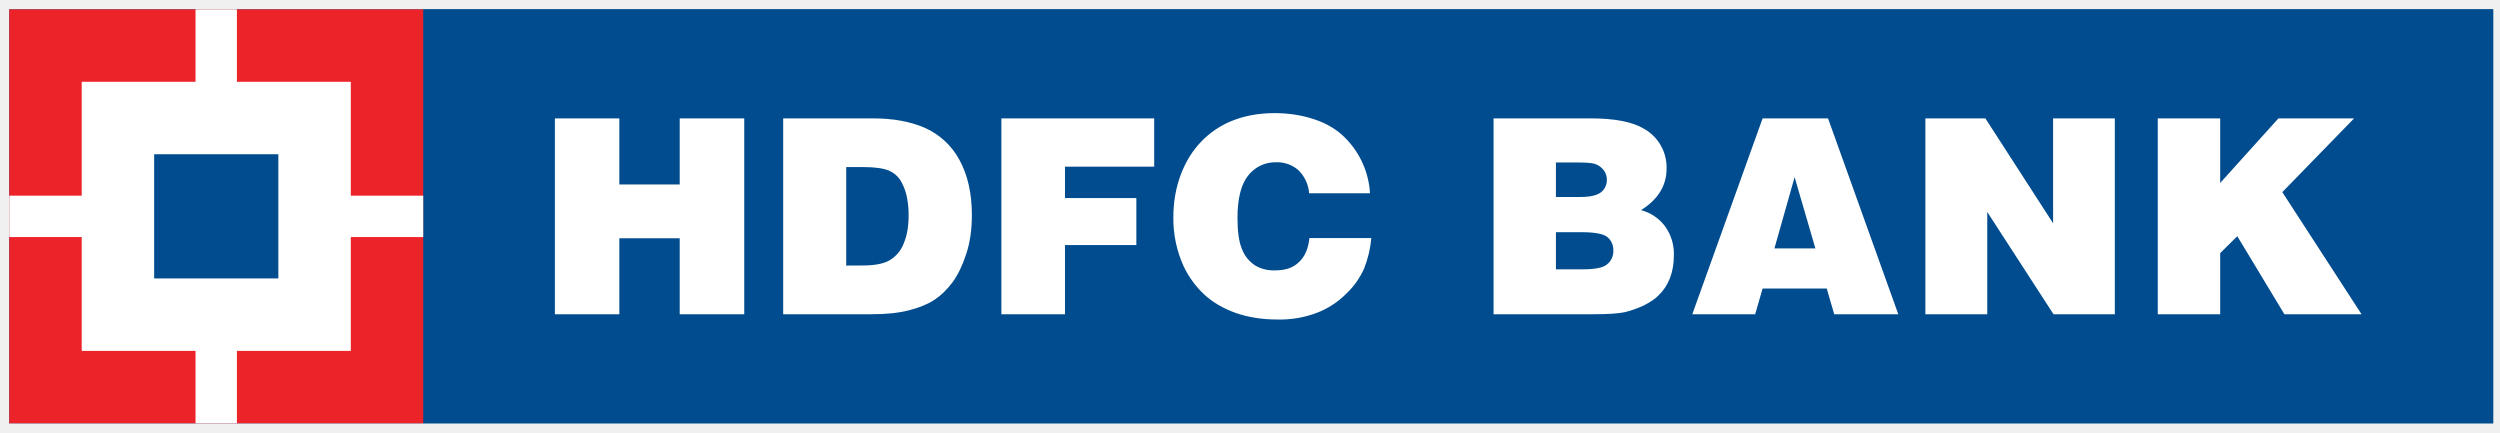
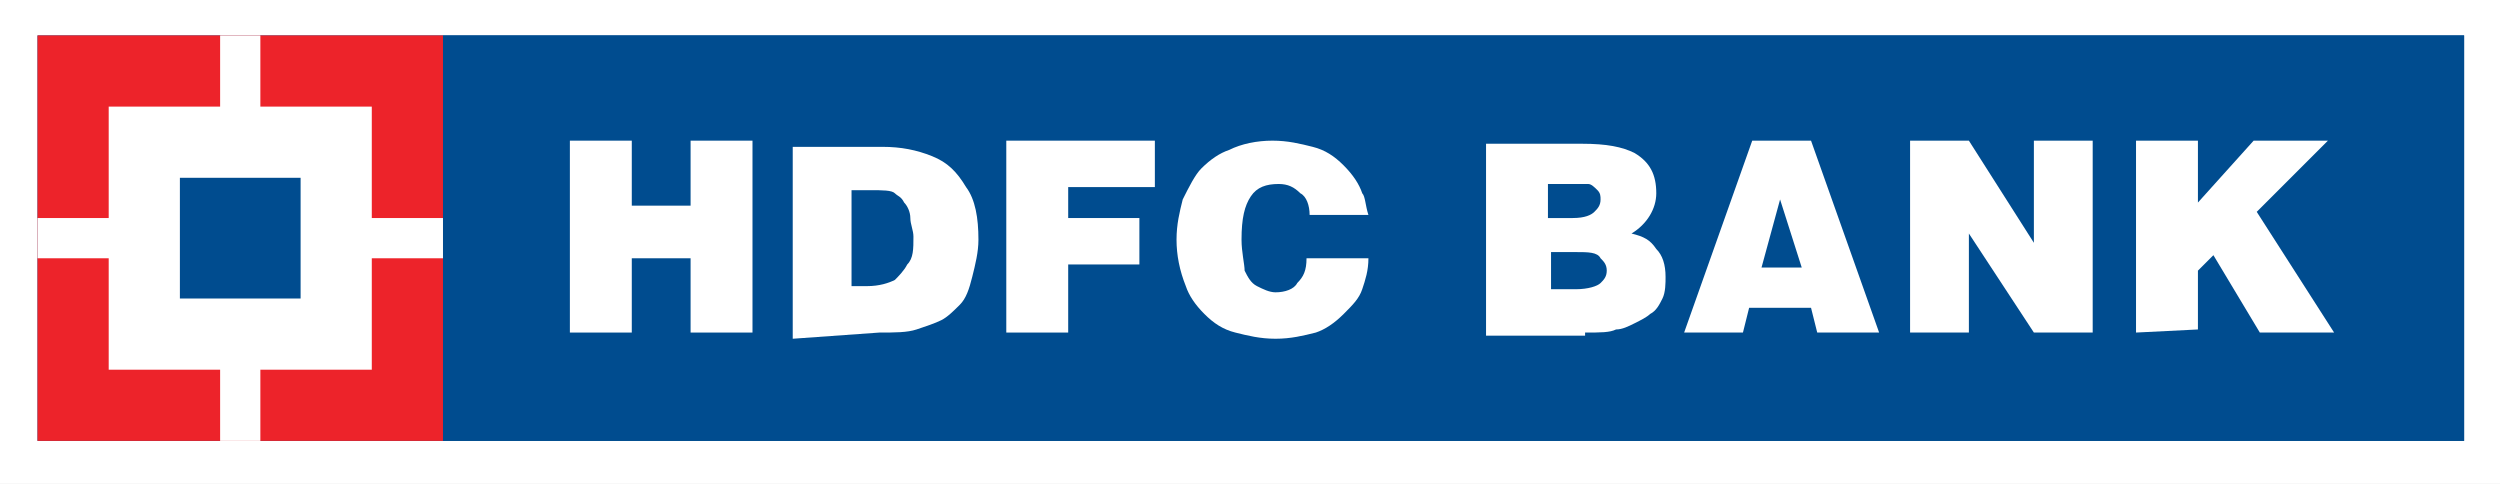
- <svg xmlns="http://www.w3.org/2000/svg" width="289" height="50">
-   <path d="M363.272 391.479h47.722v-7.953h-47.722z" style="fill:#004c8f;fill-opacity:1;fill-rule:nonzero;stroke:none" transform="matrix(6.01697 0 0 -6.01697 -2184.727 2356.597)" />
-   <path d="M371.226 391.479h39.768v-7.953h-39.768z" style="fill:#004c8f;fill-opacity:1;fill-rule:nonzero;stroke:none" transform="matrix(6.01697 0 0 -6.01697 -2184.727 2356.597)" />
-   <path d="M373.755 385.621v3.763h1.238v-1.27h1.16v1.27h1.24v-3.763h-1.24v1.46h-1.16v-1.46zm5.597 2.828h.321q.346 0 .508-.072a.5.5 0 0 0 .202-.165 1 1 0 0 0 .125-.296q.043-.182.043-.384.001-.33-.095-.553a.64.64 0 0 0-.271-.322q-.176-.1-.521-.099l-.312-.002zm.478-2.828q.436-.001.732.077.299.077.485.2.188.125.345.334.158.215.266.547.109.33.108.752 0 .62-.239 1.056a1.4 1.4 0 0 1-.663.615q-.42.183-1.002.182h-1.721v-3.763zm2.503 0v3.763h2.936v-.928h-1.714v-.603h1.371v-.903h-1.371v-1.329zm7.082 2.324h-1.169a.7.7 0 0 1-.203.441.62.62 0 0 1-.433.155.66.66 0 0 1-.534-.253q-.207-.255-.207-.823.001-.395.088-.597a.66.66 0 0 1 .245-.306.7.7 0 0 1 .394-.098c.19 0 .342.048.453.158q.17.154.202.463h1.19a2.1 2.1 0 0 0-.141-.59 1.5 1.5 0 0 0-.338-.476 1.6 1.6 0 0 0-.568-.371 2 2 0 0 0-.762-.128q-.43 0-.794.125-.367.13-.614.361a1.8 1.8 0 0 0-.39.538 2.2 2.2 0 0 0-.197.941q0 .437.142.817.142.376.393.635a1.7 1.7 0 0 0 .555.385q.386.164.857.163.41 0 .768-.121t.588-.356a1.64 1.64 0 0 0 .475-1.063m3.965.592q.261 0 .344-.024a.35.35 0 0 0 .175-.116.3.3 0 0 0 .067-.196.3.3 0 0 0-.111-.235q-.116-.093-.402-.092h-.466v.663zm.311-2.916q.439 0 .62.04.179.043.367.13c.122.064.216.124.278.19a.9.9 0 0 1 .219.327q.078.198.078.438a.9.9 0 0 1-.17.566.84.84 0 0 1-.46.309q.49.31.49.796a.85.85 0 0 1-.429.765q-.33.202-1.028.202h-1.867v-3.763zm-.199 1.576q.366 0 .484-.093a.32.32 0 0 0 .114-.258.32.32 0 0 0-.121-.267c-.077-.067-.238-.095-.477-.095h-.505v.713zm4.48-.311h-.787l.388 1.369zm-1.157-1.265.143.494h1.232l.144-.494h1.231l-1.35 3.763h-1.257l-1.351-3.763zm3.27 0v3.763h1.153l1.301-2.015v2.015h1.186v-3.763h-1.178l-1.273 1.965v-1.965zm4.465 0v3.763h1.199v-1.241l1.119 1.241h1.454l-1.379-1.417 1.522-2.346h-1.482l-.905 1.499-.329-.325v-1.174z" style="fill:#fff;fill-opacity:1;fill-rule:nonzero;stroke:none" transform="matrix(6.01697 0 0 -6.01697 -2184.727 2356.597)" />
-   <path d="M363.272 391.479h7.953v-7.953h-7.953z" style="fill:#ed232a;fill-opacity:1;fill-rule:nonzero;stroke:none" transform="matrix(6.01697 0 0 -6.01697 -2184.727 2356.597)" />
-   <path d="M364.664 390.087h5.17v-5.17h-5.17z" style="fill:#fff;fill-opacity:1;fill-rule:nonzero;stroke:none" transform="matrix(6.01697 0 0 -6.01697 -2184.727 2356.597)" />
-   <path d="M366.851 391.479h.795v-7.953h-.795z" style="fill:#fff;fill-opacity:1;fill-rule:nonzero;stroke:none" transform="matrix(6.01697 0 0 -6.01697 -2184.727 2356.597)" />
-   <path d="M363.272 387.899h7.953v-.795h-7.953z" style="fill:#fff;fill-opacity:1;fill-rule:nonzero;stroke:none" transform="matrix(6.01697 0 0 -6.01697 -2184.727 2356.597)" />
-   <path d="M366.056 388.695h2.386v-2.386h-2.386z" style="fill:#004c8f;fill-opacity:1;fill-rule:nonzero;stroke:none" transform="matrix(6.01697 0 0 -6.01697 -2184.727 2356.597)" />
+ <svg xmlns="http://www.w3.org/2000/svg" version="1.1" id="svg11053" x="0px" y="0px" viewBox="-22.3 183 486 94" style="enable-background:new -22.3 183 486 94;" xml:space="preserve">
+   <style type="text/css">
+   .st0{fill:#FFFFFF;}
+ 	.st1{fill:#004C8F;}
+ 	.st2{fill:#ED232A;}
+  </style>
+   <defs>
+   </defs>
+   <g>
+     <rect x="-22.3" y="183" class="st0" width="486" height="94">
+   </rect>
+     <g id="layer1_1_" transform="translate(-227.317, -407.333)">
+       <g id="g11008_1_" transform="matrix(6.01697, 0, 0, -6.01697, -1957.41, 2763.93)">
+         <path id="path1556_1_" class="st1" d="M360.6,360.1H439V347h-78.4L360.6,360.1L360.6,360.1z">
+     </path>
+         <path id="path1558_1_" class="st1" d="M373.7,360.1H439V347h-65.3V360.1z">
+     </path>
+         <path id="path1560_1_" class="st0" d="M377.8,350.5v6.2h2v-2.1h1.9v2.1h2v-6.2h-2v2.4h-1.9v-2.4H377.8">
+     </path>
+         <path id="path1562_1_" class="st0" d="M387,355.1h0.5c0.4,0,0.7,0,0.8-0.1c0.1-0.1,0.2-0.1,0.3-0.3c0.1-0.1,0.2-0.3,0.2-0.5     c0-0.2,0.1-0.4,0.1-0.6c0-0.4,0-0.7-0.2-0.9c-0.1-0.2-0.3-0.4-0.4-0.5c-0.2-0.1-0.5-0.2-0.9-0.2l-0.5,0V355.1z M387.8,350.5     L387.8,350.5c0.5,0,0.9,0,1.2,0.1c0.3,0.1,0.6,0.2,0.8,0.3c0.2,0.1,0.4,0.3,0.6,0.5c0.2,0.2,0.3,0.5,0.4,0.9     c0.1,0.4,0.2,0.8,0.2,1.2c0,0.7-0.1,1.3-0.4,1.7c-0.3,0.5-0.6,0.8-1.1,1c-0.5,0.2-1,0.3-1.6,0.3H385v-6.2L387.8,350.5">
+     </path>
+         <path id="path1564_1_" class="st0" d="M391.9,350.5v6.2h4.8v-1.5h-2.8v-1h2.3v-1.5h-2.3v-2.2L391.9,350.5">
+     </path>
+         <path id="path1566_1_" class="st0" d="M403.6,354.3h-1.9c0,0.3-0.1,0.6-0.3,0.7c-0.2,0.2-0.4,0.3-0.7,0.3c-0.4,0-0.7-0.1-0.9-0.4     c-0.2-0.3-0.3-0.7-0.3-1.4c0-0.4,0.1-0.8,0.1-1c0.1-0.2,0.2-0.4,0.4-0.5c0.2-0.1,0.4-0.2,0.6-0.2c0.3,0,0.6,0.1,0.7,0.3     c0.2,0.2,0.3,0.4,0.3,0.8h2c0-0.4-0.1-0.7-0.2-1c-0.1-0.3-0.3-0.5-0.6-0.8c-0.3-0.3-0.6-0.5-0.9-0.6c-0.4-0.1-0.8-0.2-1.3-0.2     c-0.5,0-0.9,0.1-1.3,0.2c-0.4,0.1-0.7,0.3-1,0.6c-0.3,0.3-0.5,0.6-0.6,0.9c-0.2,0.5-0.3,1-0.3,1.5c0,0.5,0.1,0.9,0.2,1.3     c0.2,0.4,0.4,0.8,0.6,1c0.3,0.3,0.6,0.5,0.9,0.6c0.4,0.2,0.9,0.3,1.4,0.3c0.5,0,0.9-0.1,1.3-0.2c0.4-0.1,0.7-0.3,1-0.6     c0.3-0.3,0.5-0.6,0.6-0.9C403.5,354.9,403.5,354.6,403.6,354.3">
+     </path>
+         <path id="path1568_1_" class="st0" d="M410.1,355.3c0.3,0,0.5,0,0.6,0c0.1,0,0.2-0.1,0.3-0.2c0.1-0.1,0.1-0.2,0.1-0.3     c0-0.2-0.1-0.3-0.2-0.4c-0.1-0.1-0.3-0.2-0.7-0.2h-0.8v1.1H410.1L410.1,355.3z M410.6,350.5L410.6,350.5c0.5,0,0.8,0,1,0.1     c0.2,0,0.4,0.1,0.6,0.2c0.2,0.1,0.4,0.2,0.5,0.3c0.2,0.1,0.3,0.3,0.4,0.5c0.1,0.2,0.1,0.5,0.1,0.7c0,0.4-0.1,0.7-0.3,0.9     c-0.2,0.3-0.4,0.4-0.8,0.5c0.5,0.3,0.8,0.8,0.8,1.3c0,0.6-0.2,1-0.7,1.3c-0.4,0.2-0.9,0.3-1.7,0.3h-3.1v-6.2H410.6z M410.3,353.1     L410.3,353.1c0.4,0,0.7,0,0.8-0.2c0.1-0.1,0.2-0.2,0.2-0.4c0-0.2-0.1-0.3-0.2-0.4c-0.1-0.1-0.4-0.2-0.8-0.2h-0.8v1.2L410.3,353.1     ">
+     </path>
+         <path id="path1570_1_" class="st0" d="M417.6,352.6h-1.3l0.6,2.2L417.6,352.6z M415.7,350.5L415.7,350.5l0.2,0.8h2l0.2-0.8h2     l-2.2,6.2H416l-2.2-6.2H415.7">
+     </path>
+         <path id="path1572_1_" class="st0" d="M421.1,350.5v6.2h1.9l2.1-3.3v3.3h1.9v-6.2h-1.9l-2.1,3.2v-3.2H421.1">
+     </path>
+         <path id="path1574_1_" class="st0" d="M428.4,350.5v6.2h2v-2l1.8,2h2.4l-2.3-2.3l2.5-3.9h-2.4l-1.5,2.5l-0.5-0.5v-1.9     L428.4,350.5">
+     </path>
+         <path id="path1576_1_" class="st2" d="M360.6,360.1h13.1V347h-13.1V360.1z">
+     </path>
+         <path id="path1578_1_" class="st0" d="M362.9,357.8h8.5v-8.5h-8.5V357.8z">
+     </path>
+         <path id="path1580_1_" class="st0" d="M366.5,360.1h1.3V347h-1.3V360.1z">
+     </path>
+         <path id="path1582_1_" class="st0" d="M360.6,354.2h13.1v-1.3h-13.1V354.2z">
+     </path>
+         <path id="path1584_1_" class="st1" d="M365.2,355.5h3.9v-3.9h-3.9V355.5z">
+     </path>
+       </g>
+     </g>
+   </g>
</svg>
